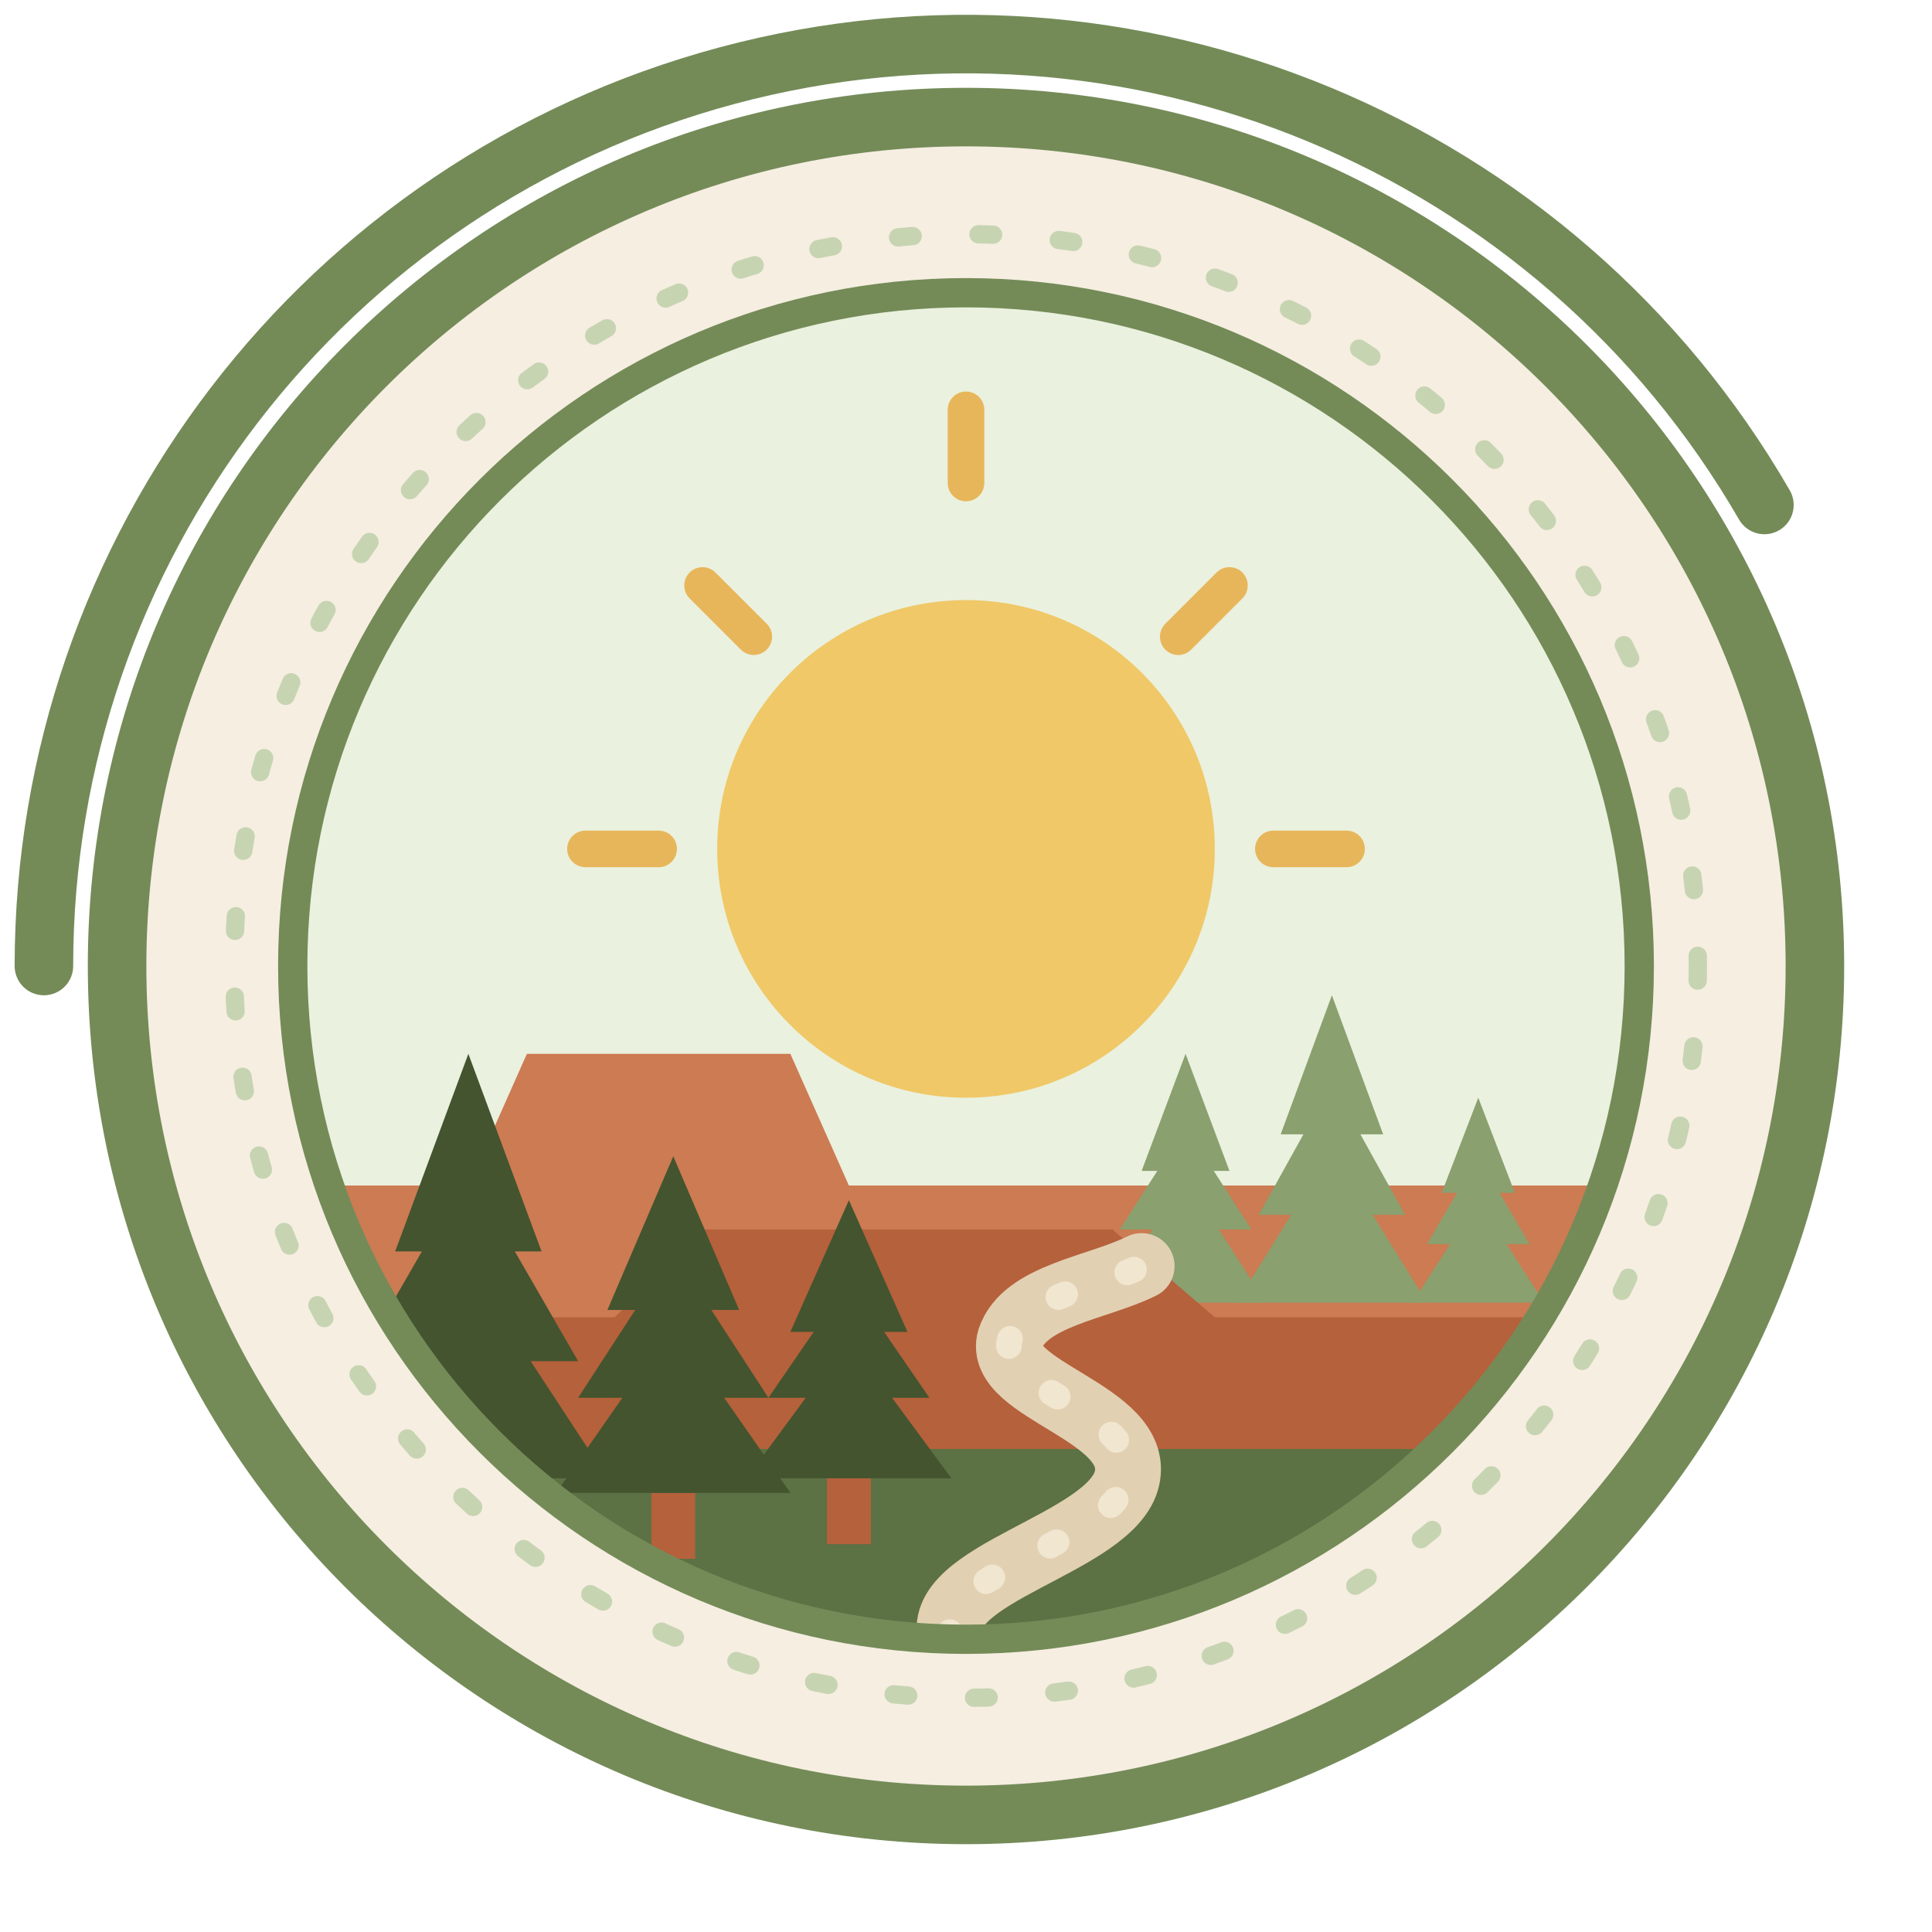
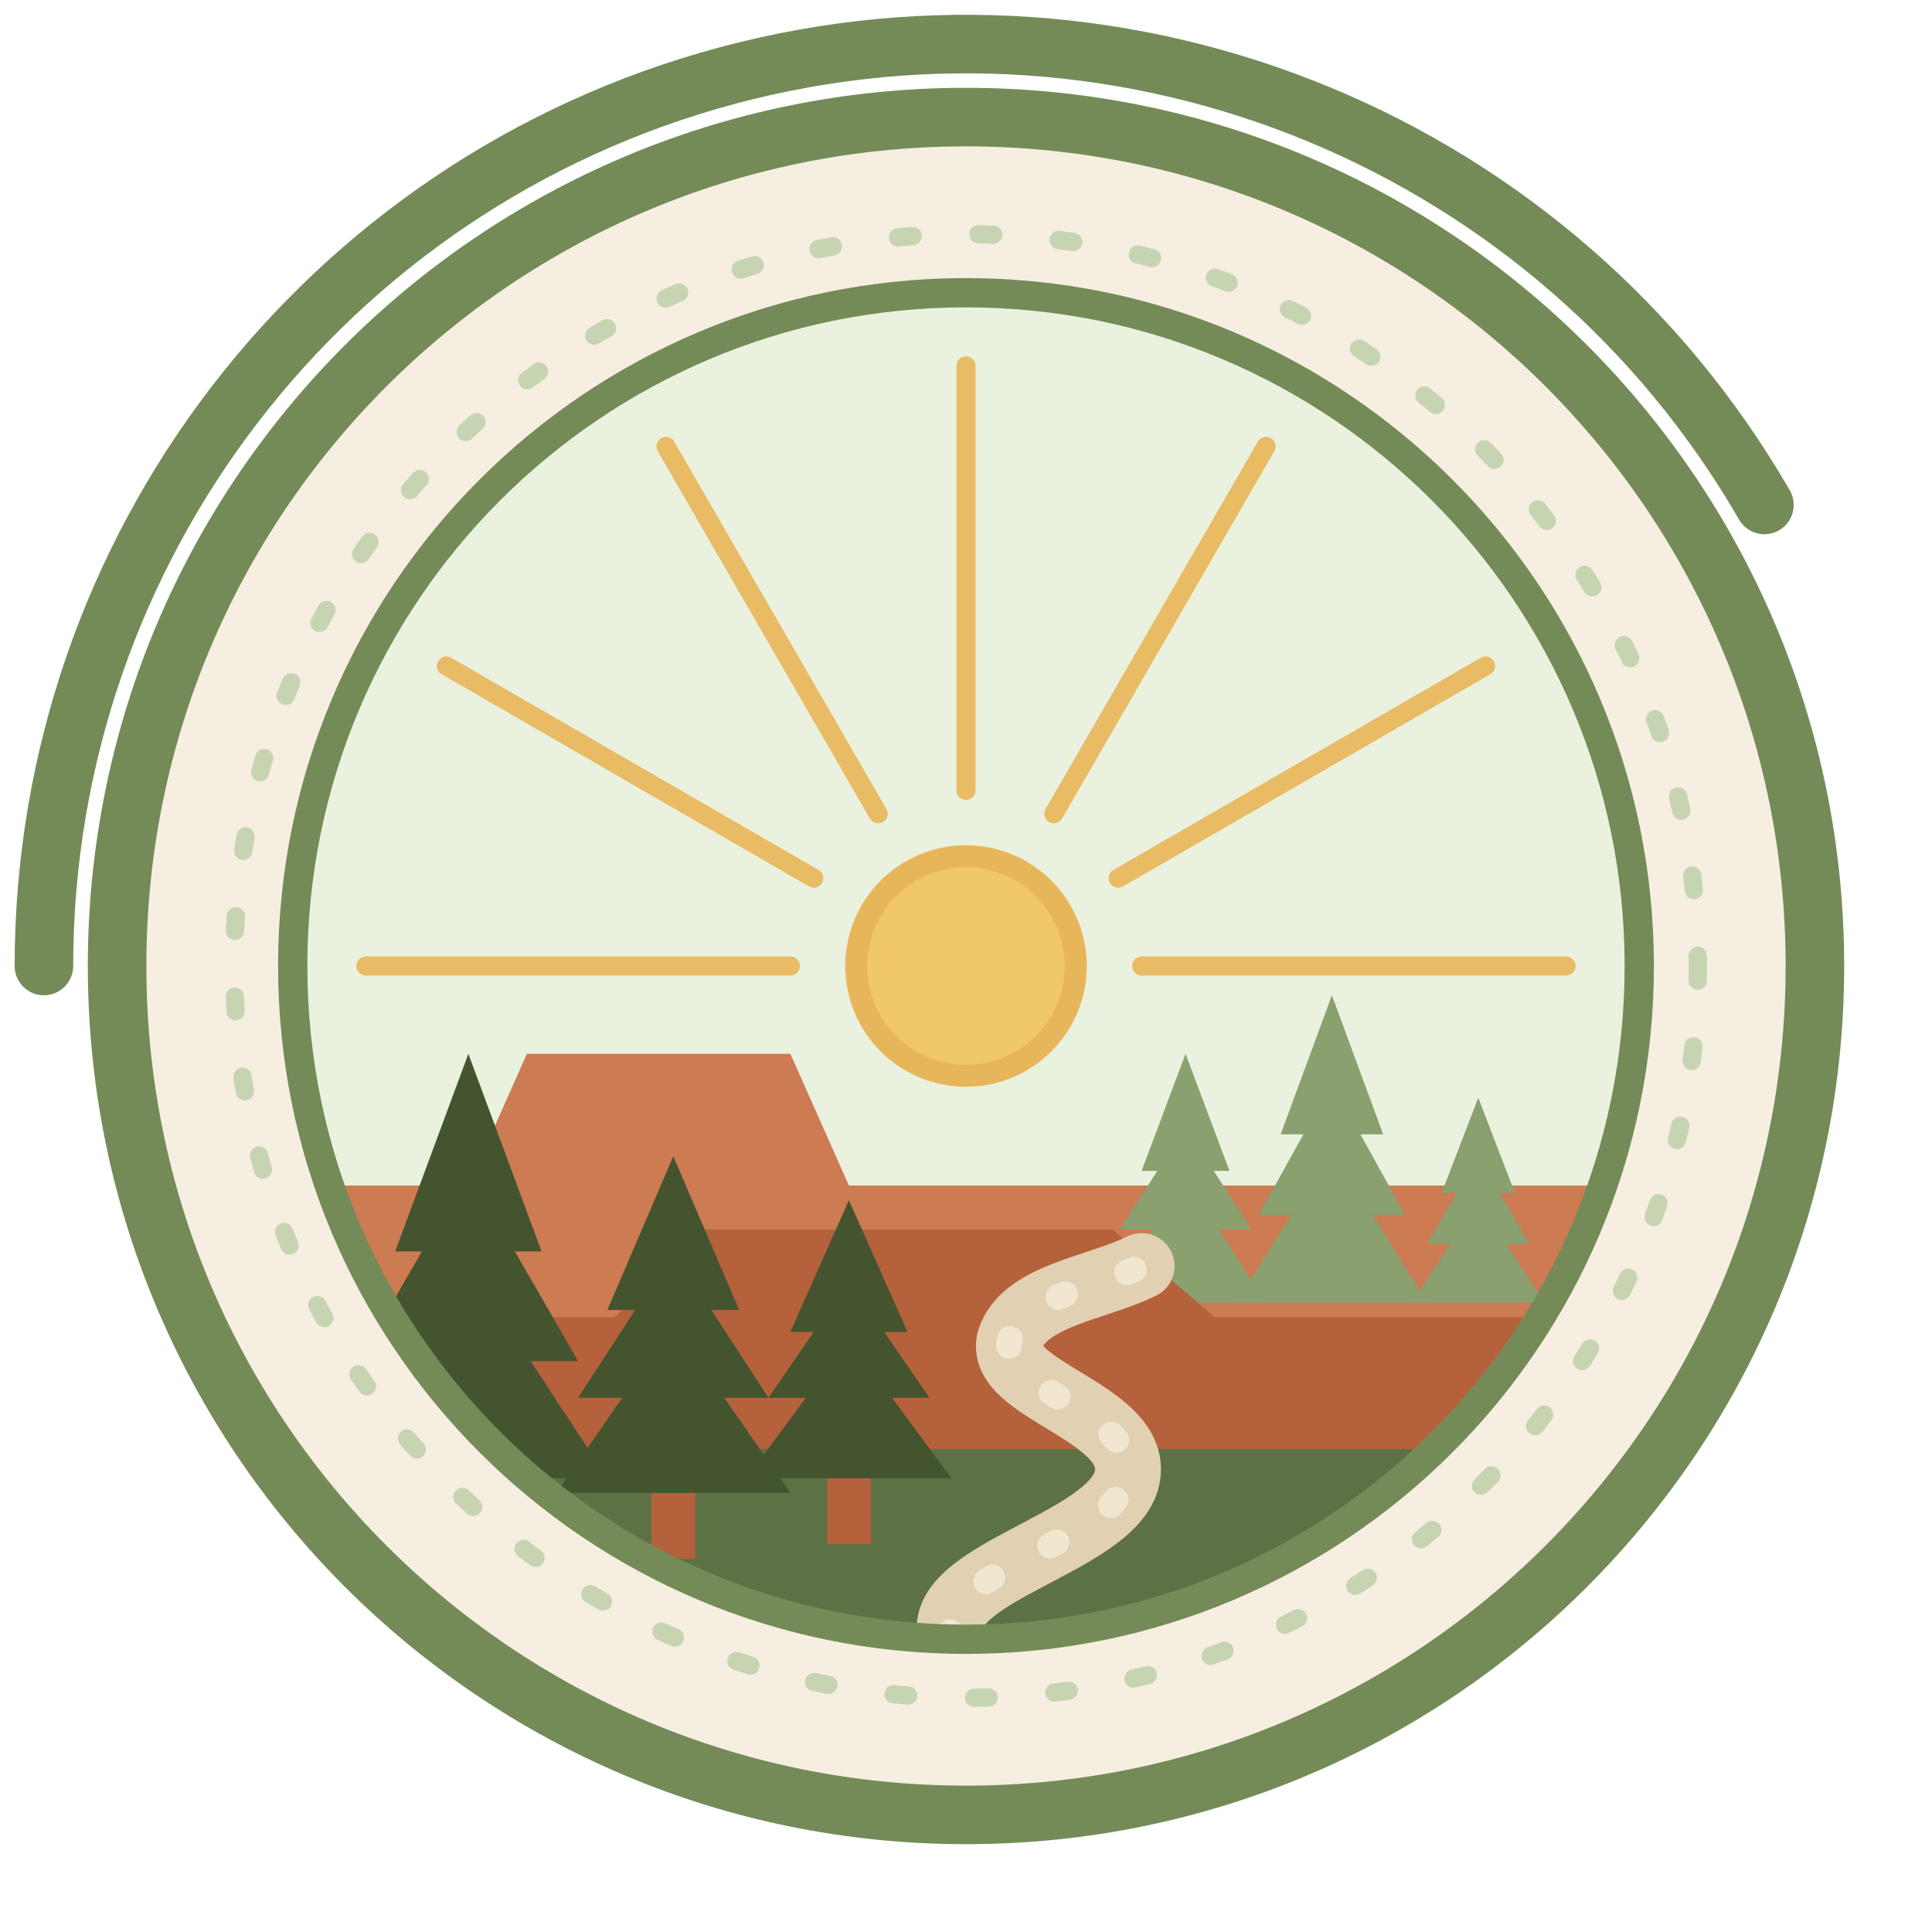
<svg xmlns="http://www.w3.org/2000/svg" width="264" height="264" viewBox="-12 -12 264 264" fill="none" role="img" aria-label="Sagebrush Cycle emblem">
  <circle cx="120" cy="120" r="116" fill="#F6EEE1" stroke="#748B58" stroke-width="8" />
  <circle cx="120" cy="120" r="100" fill="none" stroke="#C7D4B2" stroke-width="2.5" stroke-dasharray="2 9" stroke-linecap="round" />
  <clipPath id="scene">
    <circle cx="120" cy="120" r="92" />
  </clipPath>
  <g clip-path="url(#scene)">
    <rect x="28" y="28" width="184" height="184" fill="#EAF1DE" />
-     <circle cx="120" cy="104" r="34" fill="#F0C868" />
-     <g stroke="#E8B65A" stroke-width="5" stroke-linecap="round">
-       <line x1="120" y1="44" x2="120" y2="54" />
-       <line x1="84" y1="68" x2="91" y2="75" />
-       <line x1="156" y1="68" x2="149" y2="75" />
-       <line x1="68" y1="104" x2="78" y2="104" />
-       <line x1="172" y1="104" x2="162" y2="104" />
-     </g>
    <path d="M28 150 L52 150 L60 132 L96 132 L104 150 L212 150 L212 212 L28 212 Z" fill="#CC7B52" />
    <g fill="#8AA06F">
      <path d="M139 166 L161 166 L150 149 Z" />
      <path d="M141 156 L159 156 L150 142 Z" />
      <path d="M144 148 L156 148 L150 132 Z" />
      <path d="M157 166 L183 166 L170 145 Z" />
      <path d="M160 154 L180 154 L170 136 Z" />
      <path d="M163 143 L177 143 L170 124 Z" />
      <path d="M181 166 L199 166 L190 152 Z" />
      <path d="M183 158 L197 158 L190 146 Z" />
      <path d="M185 151 L195 151 L190 138 Z" />
    </g>
    <path d="M28 168 L72 168 L84 156 L140 156 L154 168 L212 168 L212 212 L28 212 Z" fill="#B5613B" />
    <rect x="28" y="186" width="184" height="26" fill="#5C7144" />
    <path d="M118 212 C115 203 140 199 142 190 C144 181 124 178 126 171 C128 165 138 164 144 161" fill="none" stroke="#E2D0B3" stroke-width="9" stroke-linecap="round" />
    <path d="M118 212 C115 203 140 199 142 190 C144 181 124 178 126 171 C128 165 138 164 144 161" fill="none" stroke="#F1E6D0" stroke-width="3.5" stroke-linecap="round" stroke-dasharray="1 9" />
    <g fill="#43542F">
      <rect x="49" y="190" width="6" height="9" fill="#B5613B" />
      <rect x="77" y="192" width="6" height="9" fill="#B5613B" />
      <rect x="101" y="190" width="6" height="9" fill="#B5613B" />
      <path d="M33 190 L71 190 L52 161 Z" />
      <path d="M37 174 L67 174 L52 148 Z" />
      <path d="M42 159 L62 159 L52 132 Z" />
      <path d="M64 192 L96 192 L80 169 Z" />
      <path d="M67 179 L93 179 L80 159 Z" />
      <path d="M71 167 L89 167 L80 146 Z" />
      <path d="M90 190 L118 190 L104 171 Z" />
      <path d="M93 179 L115 179 L104 163 Z" />
      <path d="M96 170 L112 170 L104 152 Z" />
    </g>
    <g stroke="#43542F" stroke-width="3.5" stroke-linecap="round">
      <line x1="36" y1="200" x2="36" y2="186" />
      <line x1="36" y1="193" x2="30" y2="185" />
      <line x1="36" y1="193" x2="42" y2="185" />
    </g>
  </g>
  <circle cx="120" cy="120" r="92" fill="none" stroke="#748B58" stroke-width="4" />
+   <g stroke="#E8B65A" stroke-width="2.6" stroke-linecap="round" opacity="0.92">
+     <line x1="144" y1="120" x2="202" y2="120" />
+     <line x1="96" y1="120" x2="38" y2="120" />
+     <line x1="99.2" y1="108" x2="49" y2="79" />
+     <line x1="108" y1="99.2" x2="79" y2="49" />
+     <line x1="120" y1="96" x2="120" y2="38" />
+     <line x1="132" y1="99.2" x2="161" y2="49" />
+     <line x1="140.8" y1="108" x2="191" y2="79" />
+   </g>
+   <circle cx="120" cy="120" r="15" fill="#F0C868" stroke="#E8B65A" stroke-width="3" />
  <path d="M-6 120 A 126 126 0 0 1 229.1 57" fill="none" stroke="#748B58" stroke-width="8" stroke-linecap="round" />
</svg>
